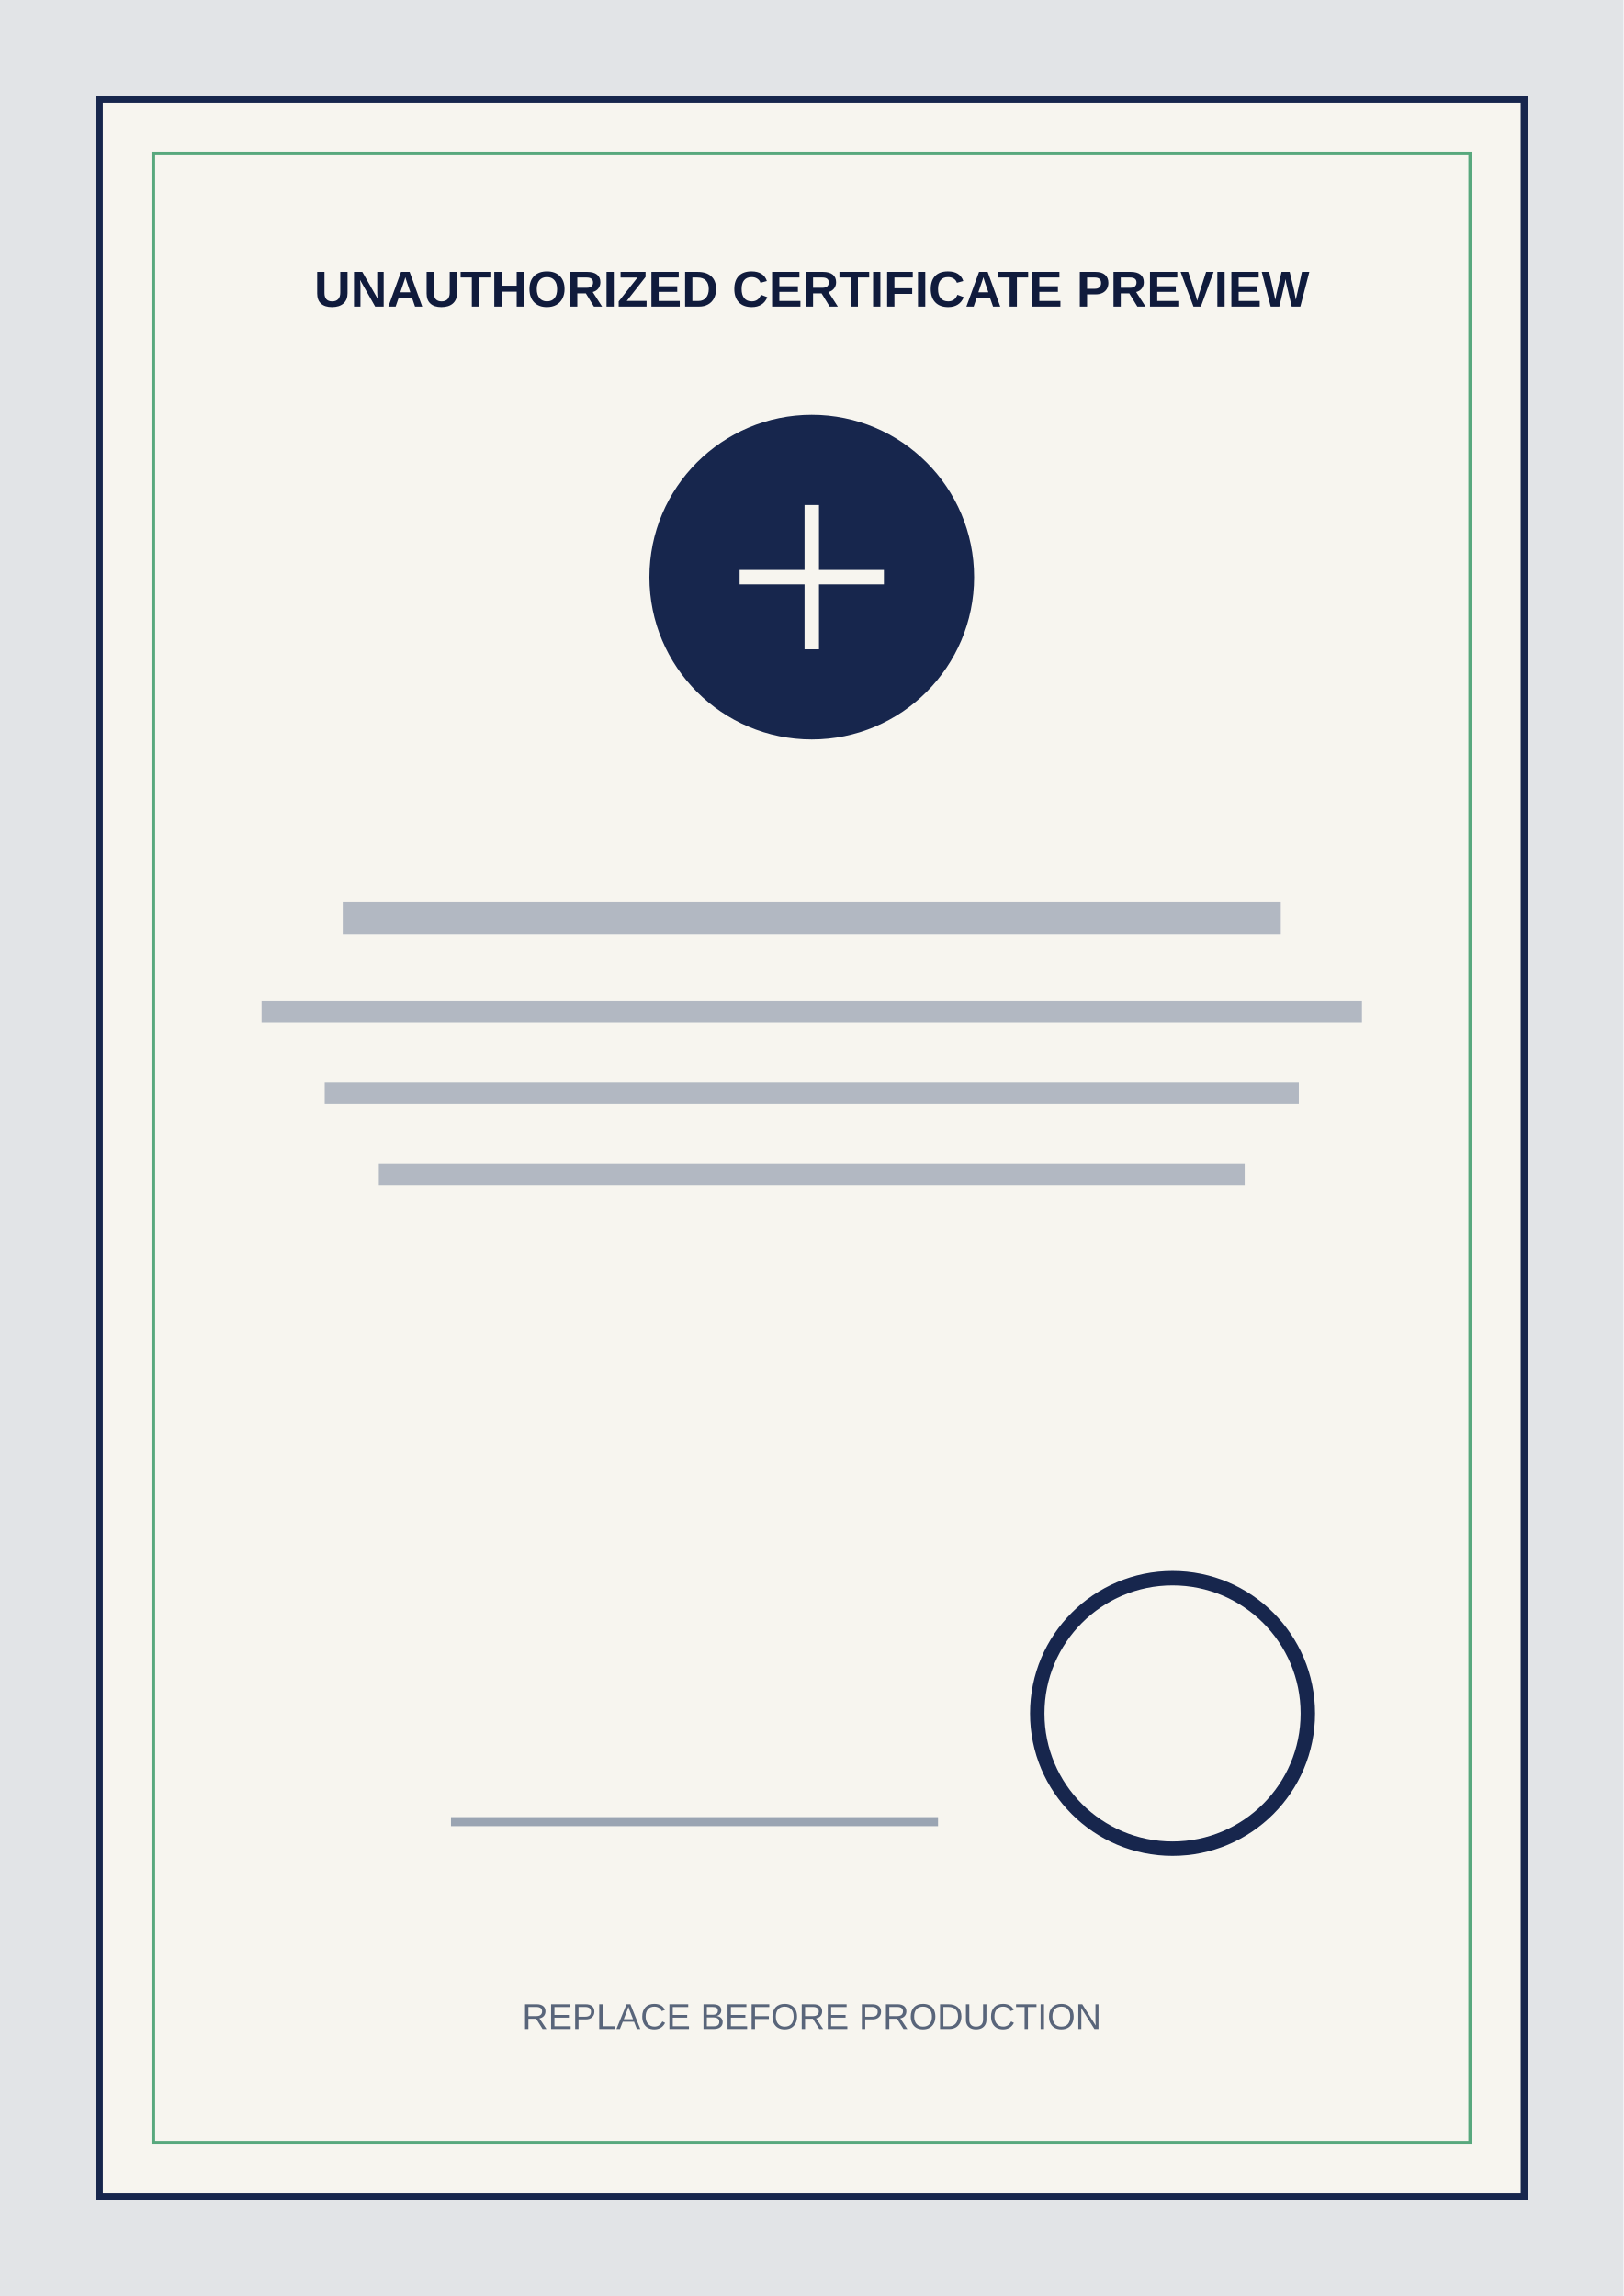
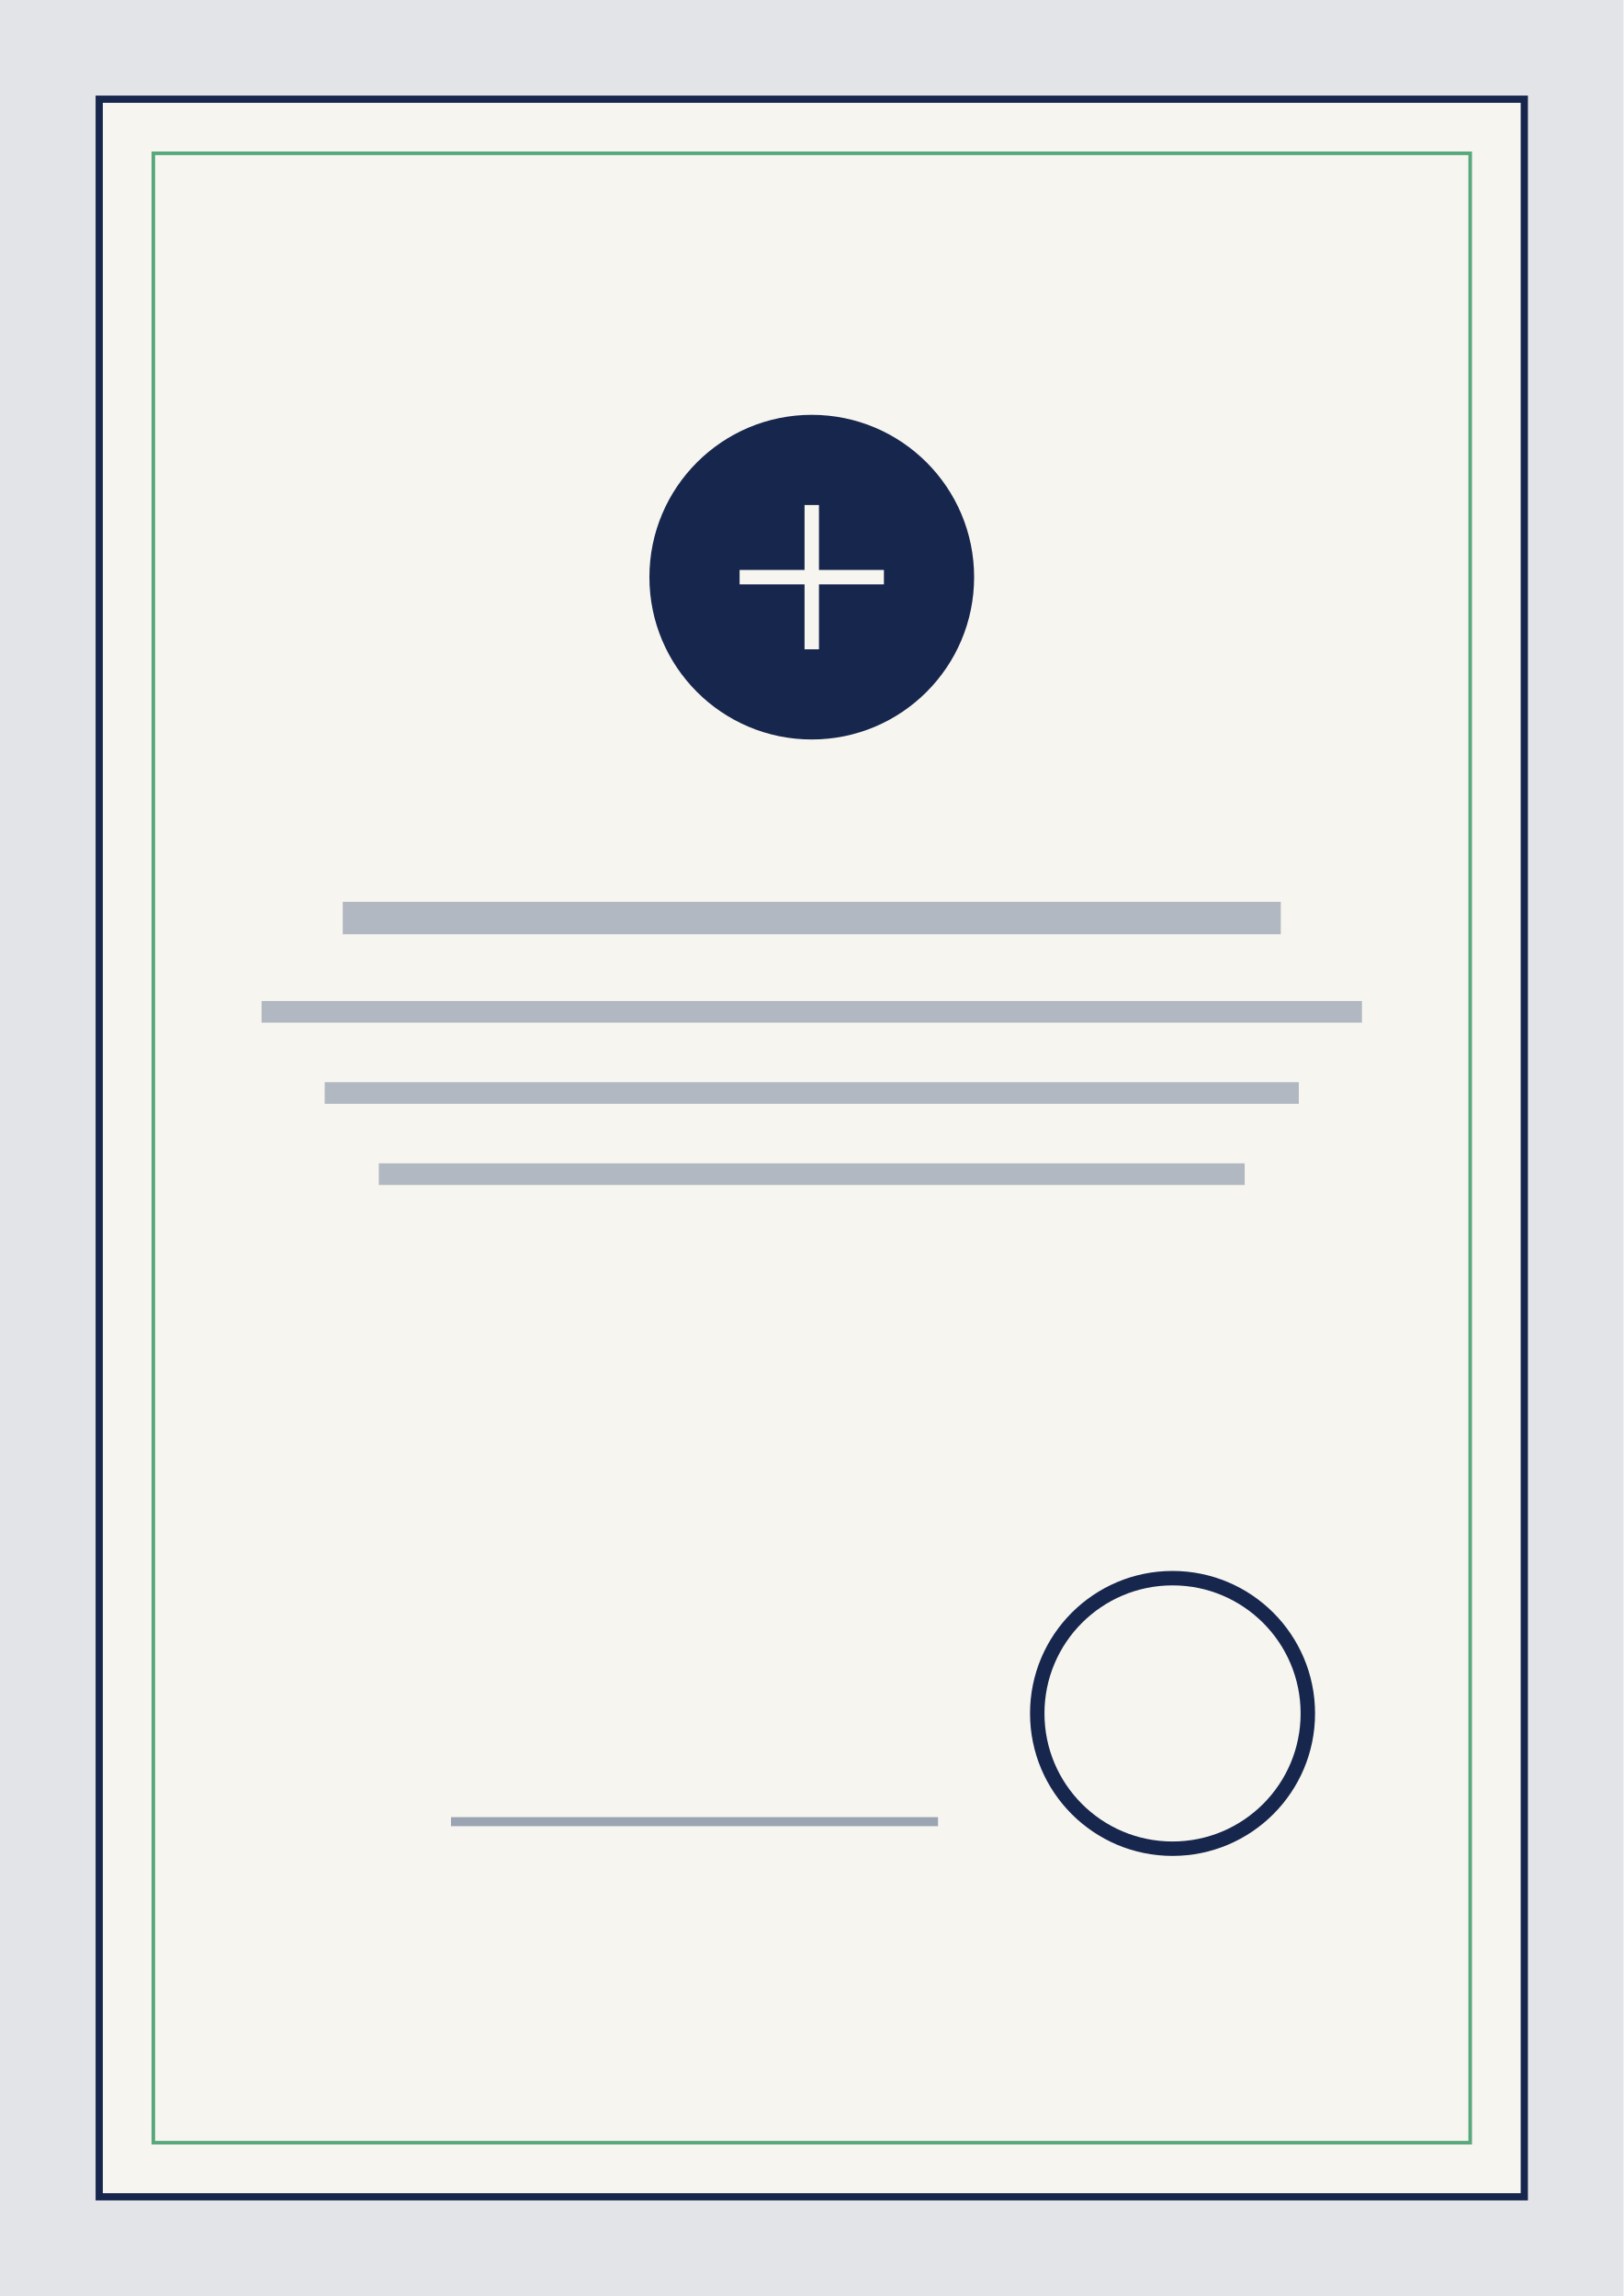
<svg xmlns="http://www.w3.org/2000/svg" width="900" height="1273" viewBox="0 0 900 1273" role="img" aria-labelledby="title desc">
  <rect width="900" height="1273" fill="#e2e4e7" />
  <rect x="55" y="55" width="790" height="1163" fill="#f7f5ef" stroke="#17264d" stroke-width="4" />
  <rect x="85" y="85" width="730" height="1103" fill="none" stroke="#58a87d" stroke-width="2" />
  <circle cx="450" cy="320" r="90" fill="#17264d" />
  <path d="M410 320h80M450 280v80" stroke="#f7f5ef" stroke-width="8" />
  <g fill="#b2b8c2">
    <rect x="190" y="500" width="520" height="18" />
    <rect x="145" y="555" width="610" height="12" />
    <rect x="180" y="600" width="540" height="12" />
    <rect x="210" y="645" width="480" height="12" />
  </g>
  <circle cx="650" cy="950" r="75" fill="none" stroke="#17264d" stroke-width="8" />
  <path d="M250 1010h270" stroke="#9aa4b2" stroke-width="5" />
-   <text x="450" y="170" text-anchor="middle" fill="#101b3c" font-family="Arial,sans-serif" font-size="28" font-weight="700">UNAUTHORIZED CERTIFICATE PREVIEW</text>
-   <text x="450" y="1125" text-anchor="middle" fill="#59657a" font-family="Arial,sans-serif" font-size="20">REPLACE BEFORE PRODUCTION</text>
</svg>
